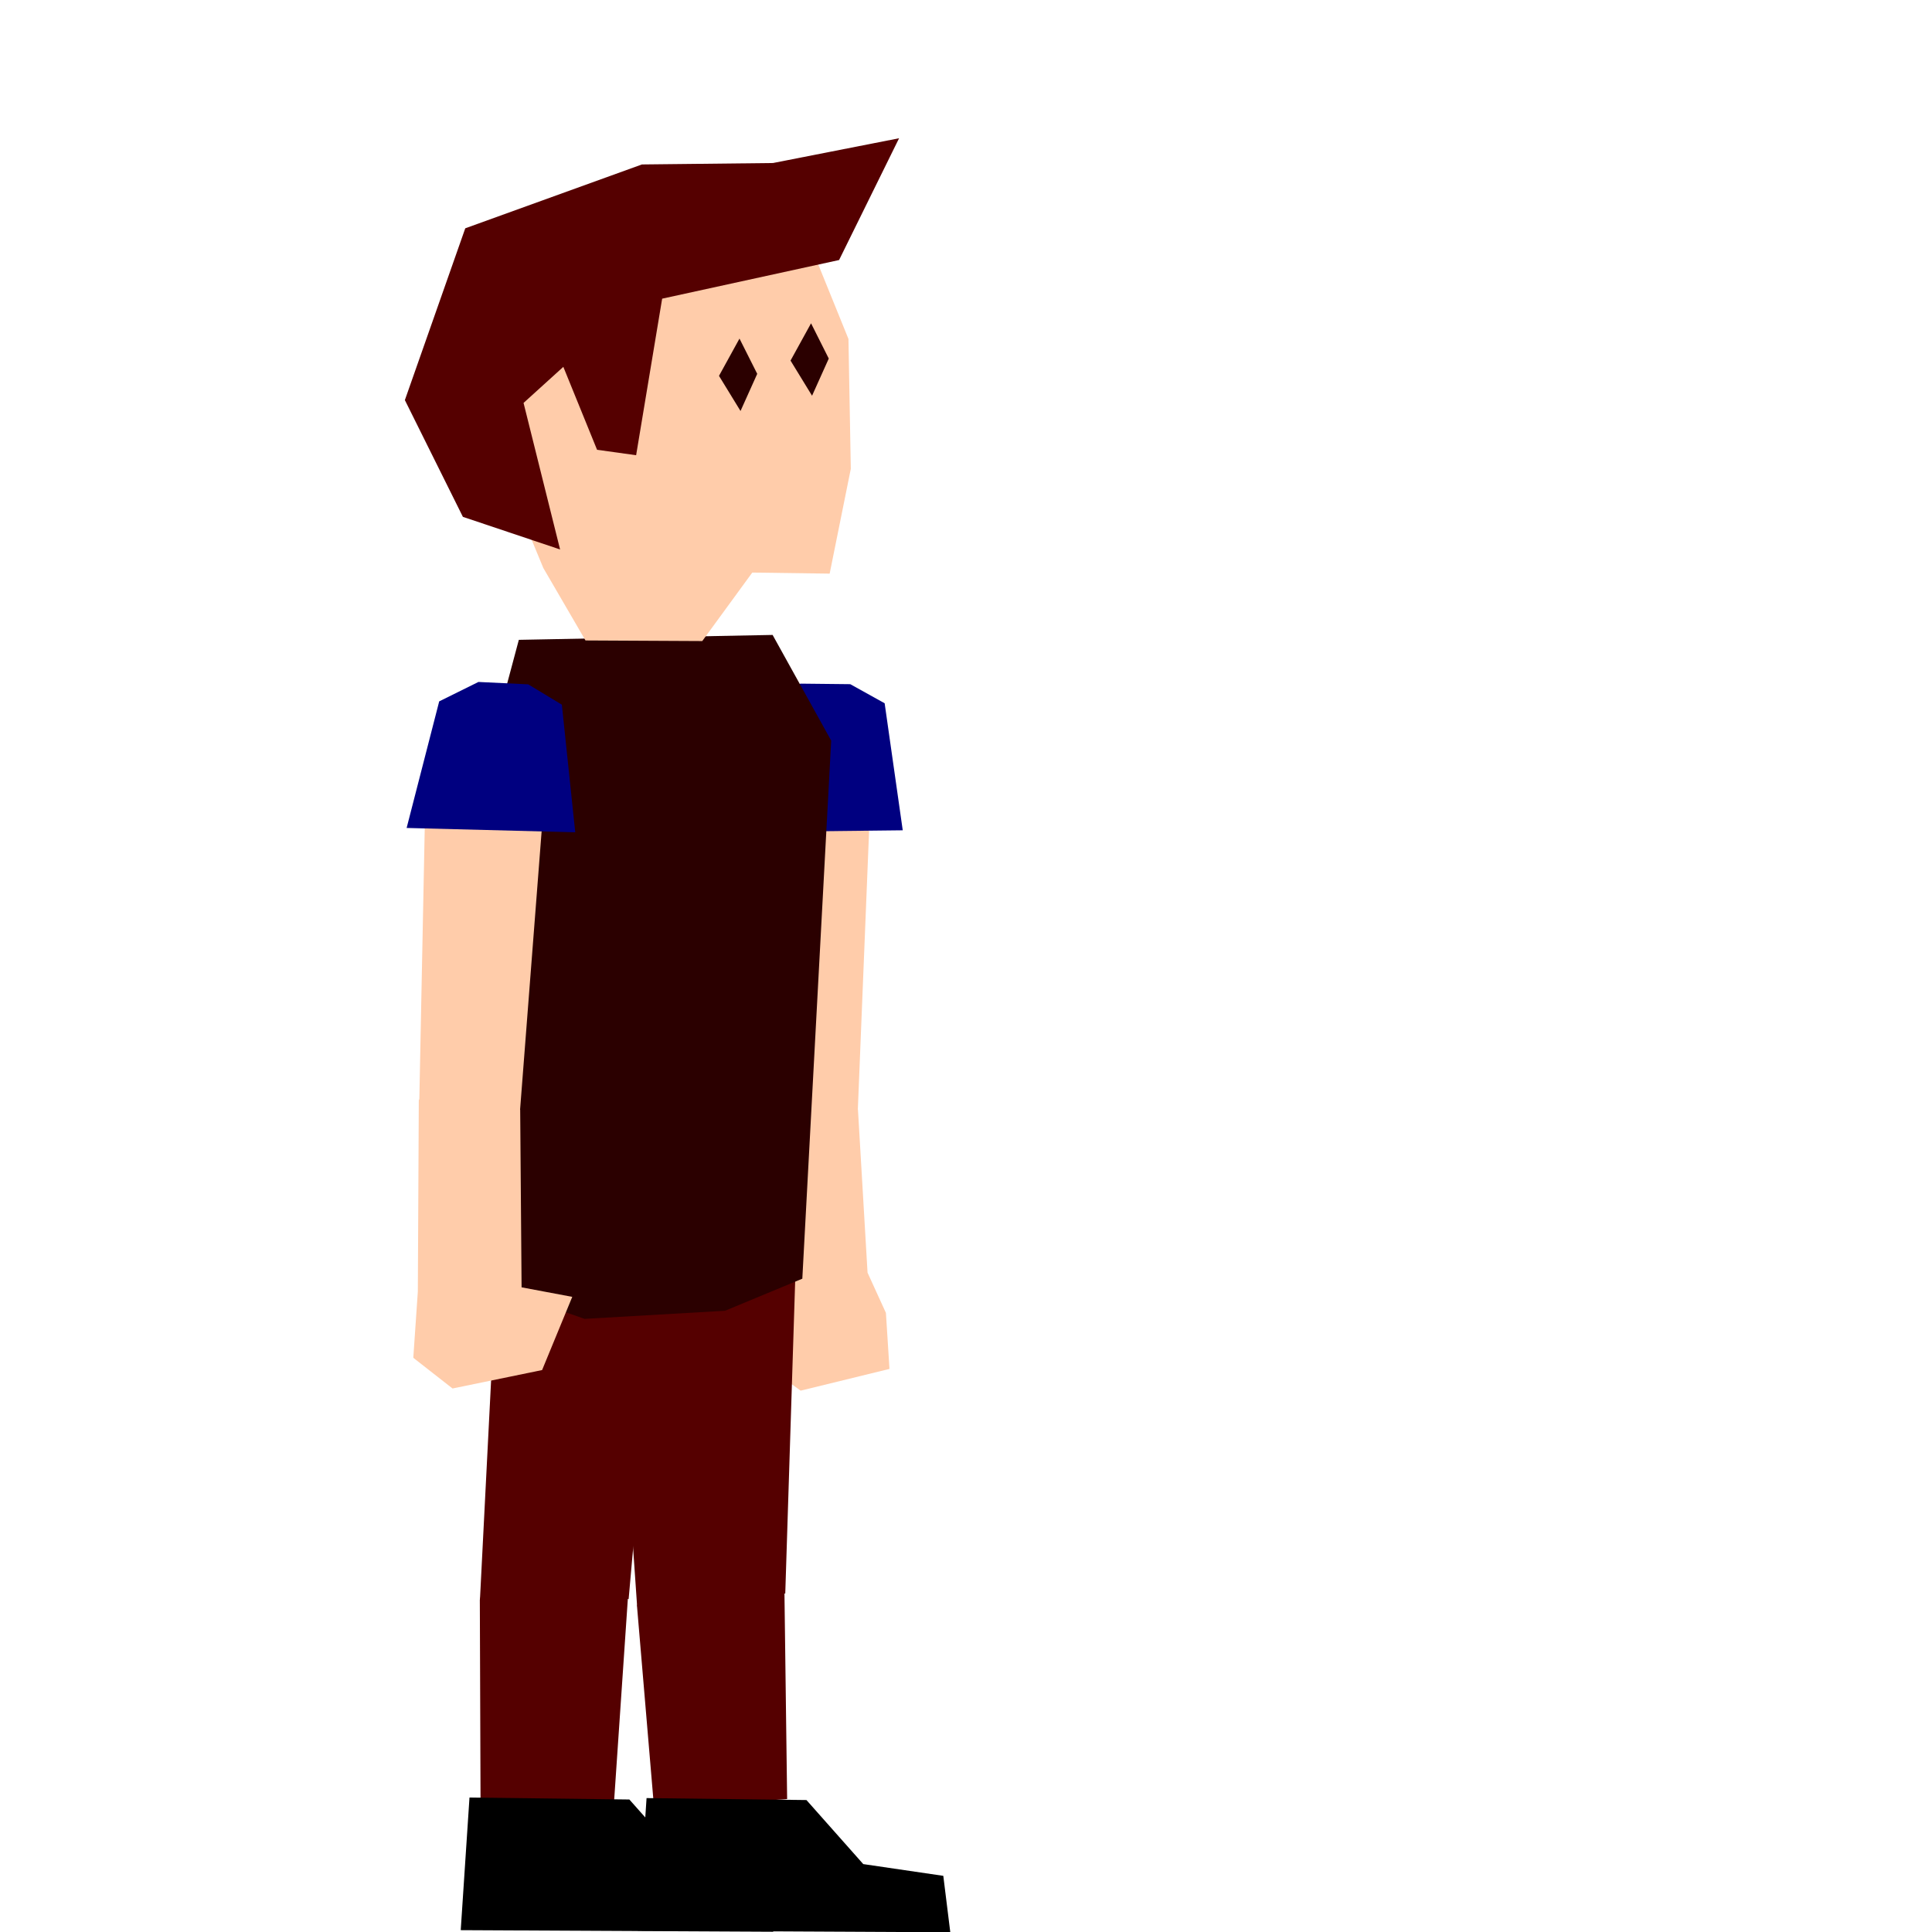
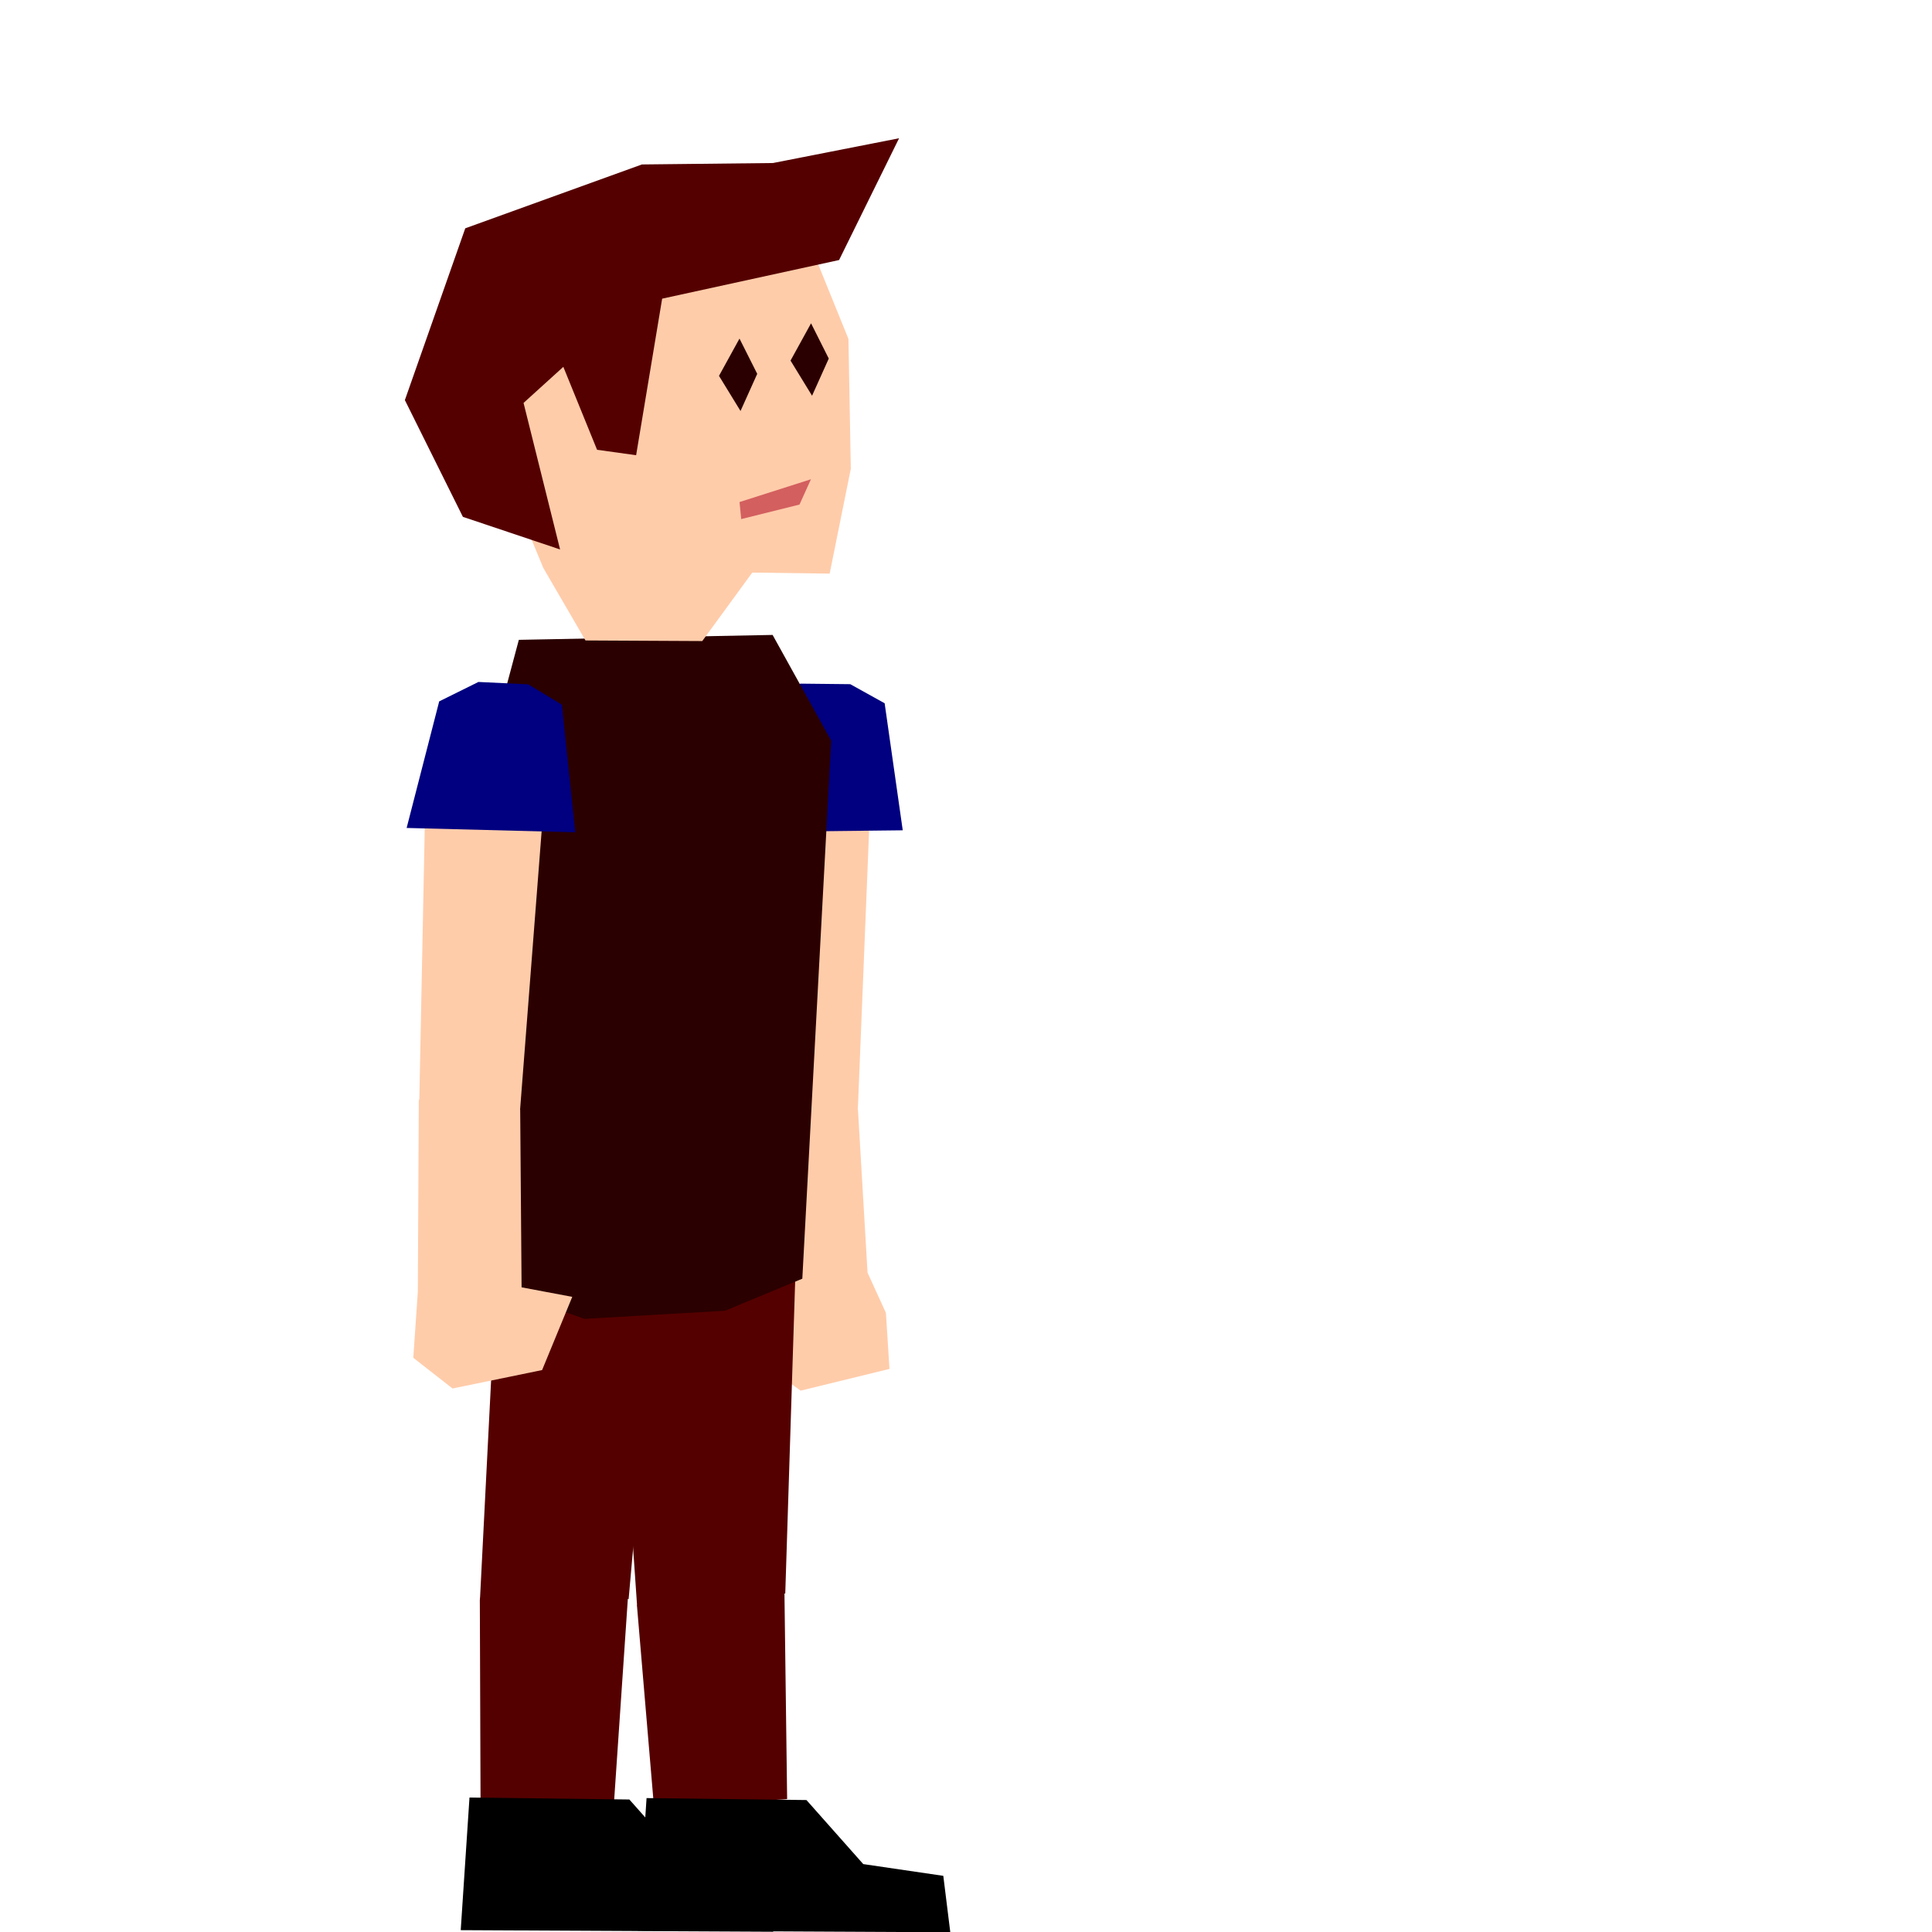
<svg xmlns="http://www.w3.org/2000/svg" id="svg10609" version="1.1" viewBox="0 0 100 100" height="100mm" width="100mm">
  <defs id="defs10606" />
  <g id="layer1">
    <path style="fill:#ffccaa;fill-opacity:1;stroke:none;stroke-width:1.036;stroke-opacity:1" d="M 39.188 58.053 L 44.401 57.446 L 45 42.608 L 39.045 42.573" id="leftArm2">
      </path>
    <path style="fill:#ffccaa;fill-opacity:1;stroke:none;stroke-width:1.036;stroke-opacity:1" d="M 39.461 67.037 L 39.352 70.467 L 41.441 71.98 L 46.039 70.855 L 45.855 67.955 L 44.904 65.872 L 44.408 57.434 L 41.671 55.064 L 39.145 57.132" id="leftArm3">
      </path>
    <path style="fill:#000080;fill-opacity:1;stroke:none;stroke-width:1.036;stroke-opacity:1" d="M 39.438 36.465 L 37.995 43.074 L 46.726 42.976 L 45.789 36.401 L 44.009 35.413 L 41.431 35.385 L 39.438 36.465" id="leftArm1">
      </path>
    <path style="fill:#550000;stroke-width:0.265" d="M 26.078 66.055 L 30.685 71.87 L 36.157 71.912 L 41.065 66.424 L 26.078 66.055" id="pantsTop">
      </path>
    <path style="fill:#550000;stroke-width:0.265" d="M 33.97 78.198 L 32.972 83.143 L 33.858 93.61 L 40.742 93.118 L 40.604 82.519 L 39.085 77.655 L 33.97 78.198" id="rightLeg2">
      </path>
    <path style="fill:#000000;stroke-width:0.265" d="M 33.466 93.069 L 33.012 99.933 L 49.187 100.014 L 48.825 97.093 L 44.682 96.485 L 41.742 93.17 L 33.466 93.069" id="rightLeg3">
      </path>
    <path style="fill:#550000;stroke-width:0.265" d="M 31.749 65.351 L 32.977 83.138 L 40.645 82.483 L 41.211 64.648 L 31.749 65.351" id="rightLeg1">
      </path>
    <path style="fill:#550000;stroke-width:0.265" d="M 26.232 77.957 L 24.836 82.805 L 24.873 93.309 L 31.775 93.375 L 32.494 82.8 L 31.373 77.829 L 26.232 77.957" id="leftLeg2">
      </path>
    <path style="fill:#000000;stroke-width:0.265" d="M 24.301 93.041 L 23.847 99.905 L 40.021 99.986 L 39.659 97.064 L 35.517 96.457 L 32.576 93.142 L 24.301 93.041" id="leftLeg3">
      </path>
    <path style="fill:#550000;stroke-width:0.265" d="M 28.997 62.384 L 25.676 66.406 L 24.842 82.799 L 32.538 82.767 L 34.007 66.215" id="leftLeg1">
      </path>
    <path style="fill:#2b0000;stroke:none;stroke-width:1.036;stroke-opacity:1" d="M 30.255 68.265 L 37.526 67.845 L 41.528 66.185 L 43.022 38.335 L 39.99 32.864 L 26.855 33.118 L 23.686 44.971 L 24.965 66.397" id="body" />
    <path style="fill:#ffccaa;fill-opacity:1;stroke:none;stroke-width:1.036;stroke-opacity:1" d="M 21.685 57.868 L 23.912 59.753 L 26.918 57.453 L 28.064 42.648 L 21.994 42.398" id="rightArm2">
      </path>
    <path style="fill:#ffccaa;fill-opacity:1;stroke:none;stroke-width:1.036;stroke-opacity:1" d="M 21.627 66.856 L 21.392 70.279 L 23.423 71.868 L 28.059 70.914 L 29.62 67.125 L 26.997 66.632 L 26.925 57.442 L 23.588 54.407 L 21.677 56.945" id="rightArm3">
      </path>
    <path style="fill:#ffccaa;fill-opacity:1;stroke:none;stroke-width:1.036;stroke-opacity:1" d="M 41.856 12.463 L 34.158 10.683 L 25.653 11.669 L 25.731 23.618 L 28.121 29.397 L 30.305 33.15 L 36.349 33.181 L 38.938 29.636 L 42.943 29.691 L 44.038 24.264 L 43.916 17.544" id="face">
      </path>
    <path style="fill:#000080;fill-opacity:1;stroke:none;stroke-width:1.036;stroke-opacity:1" d="M 22.733 36.303 L 21.047 42.855 L 29.775 43.079 L 29.082 36.474 L 27.34 35.421 L 24.764 35.298 L 22.733 36.303" id="rightArm1">
      </path>
    <path style="fill:#550000;stroke-width:0.299" d="M 33.226 8.512 L 24.082 11.817 L 20.956 20.709 L 23.959 26.752 L 28.99 28.44 L 27.099 20.855 L 29.158 18.988 L 30.904 23.281 L 32.926 23.562 L 34.273 15.459 L 43.431 13.459 L 46.536 7.156 L 40.009 8.438 L 33.226 8.512" id="hair">
      </path>
    <path style="fill:#2b0000;stroke-width:0.211" d="M 38.276 17.525 L 37.215 19.454 L 38.329 21.273 L 39.194 19.35 L 38.276 17.525" id="rightEye">
      </path>
    <path style="fill:#2b0000;stroke-width:0.211" d="M 41.98 16.734 L 40.918 18.664 L 42.032 20.483 L 42.897 18.559 L 41.98 16.734" id="leftEye">
      </path>
+     <path style="fill:#d35f5f;stroke-width:0.265" d="m 41.975,24.806 -3.697,1.18 0.086,0.882 3.018,-0.752 z" id="mouth">
+       </path>
  </g>
</svg>
